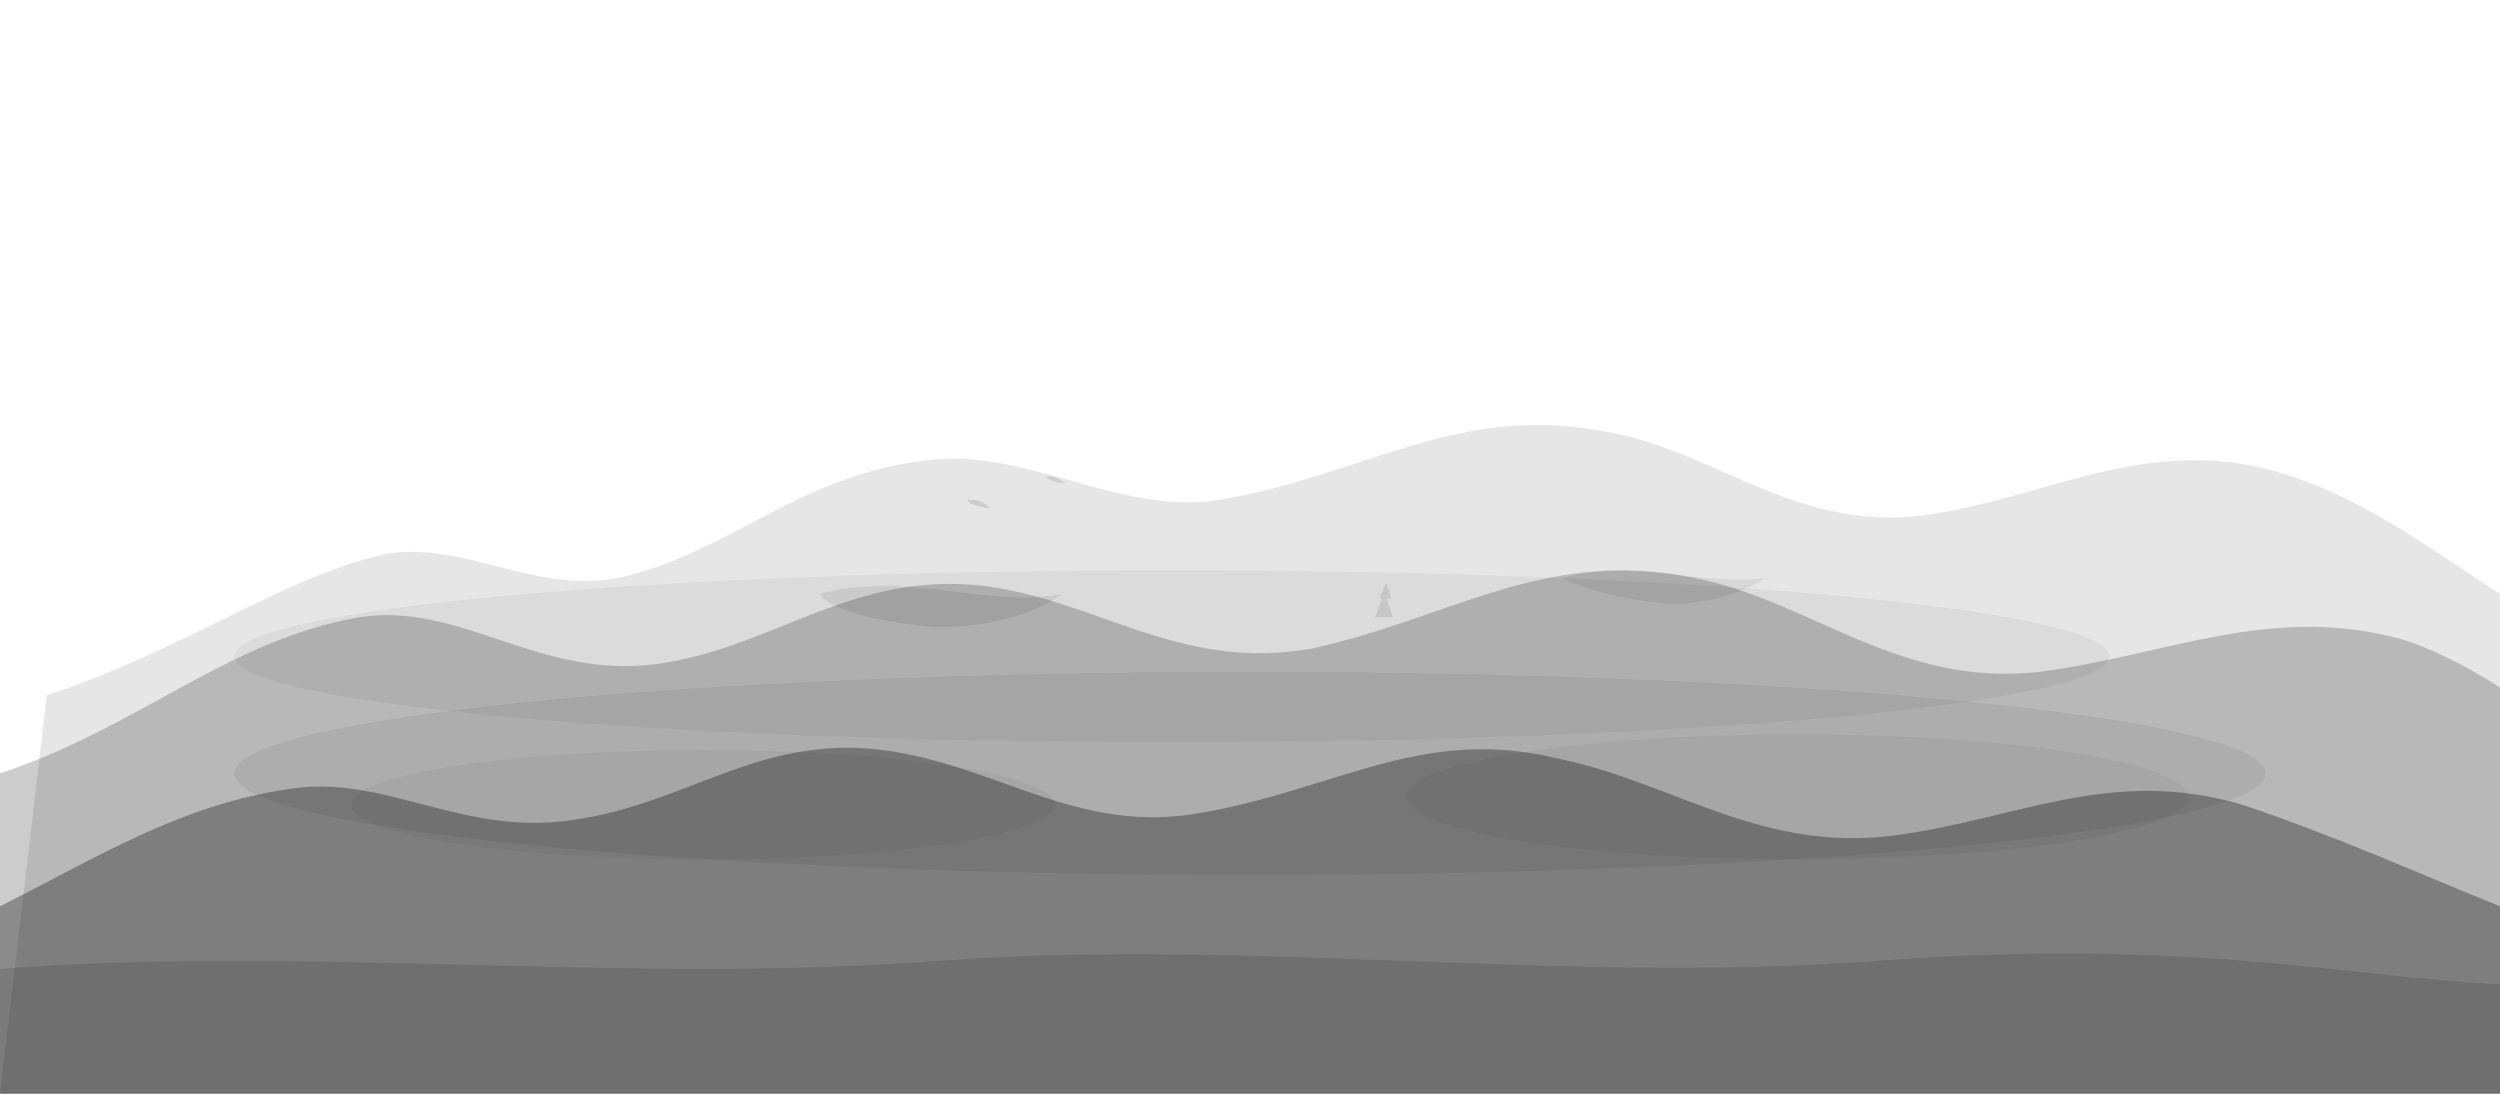
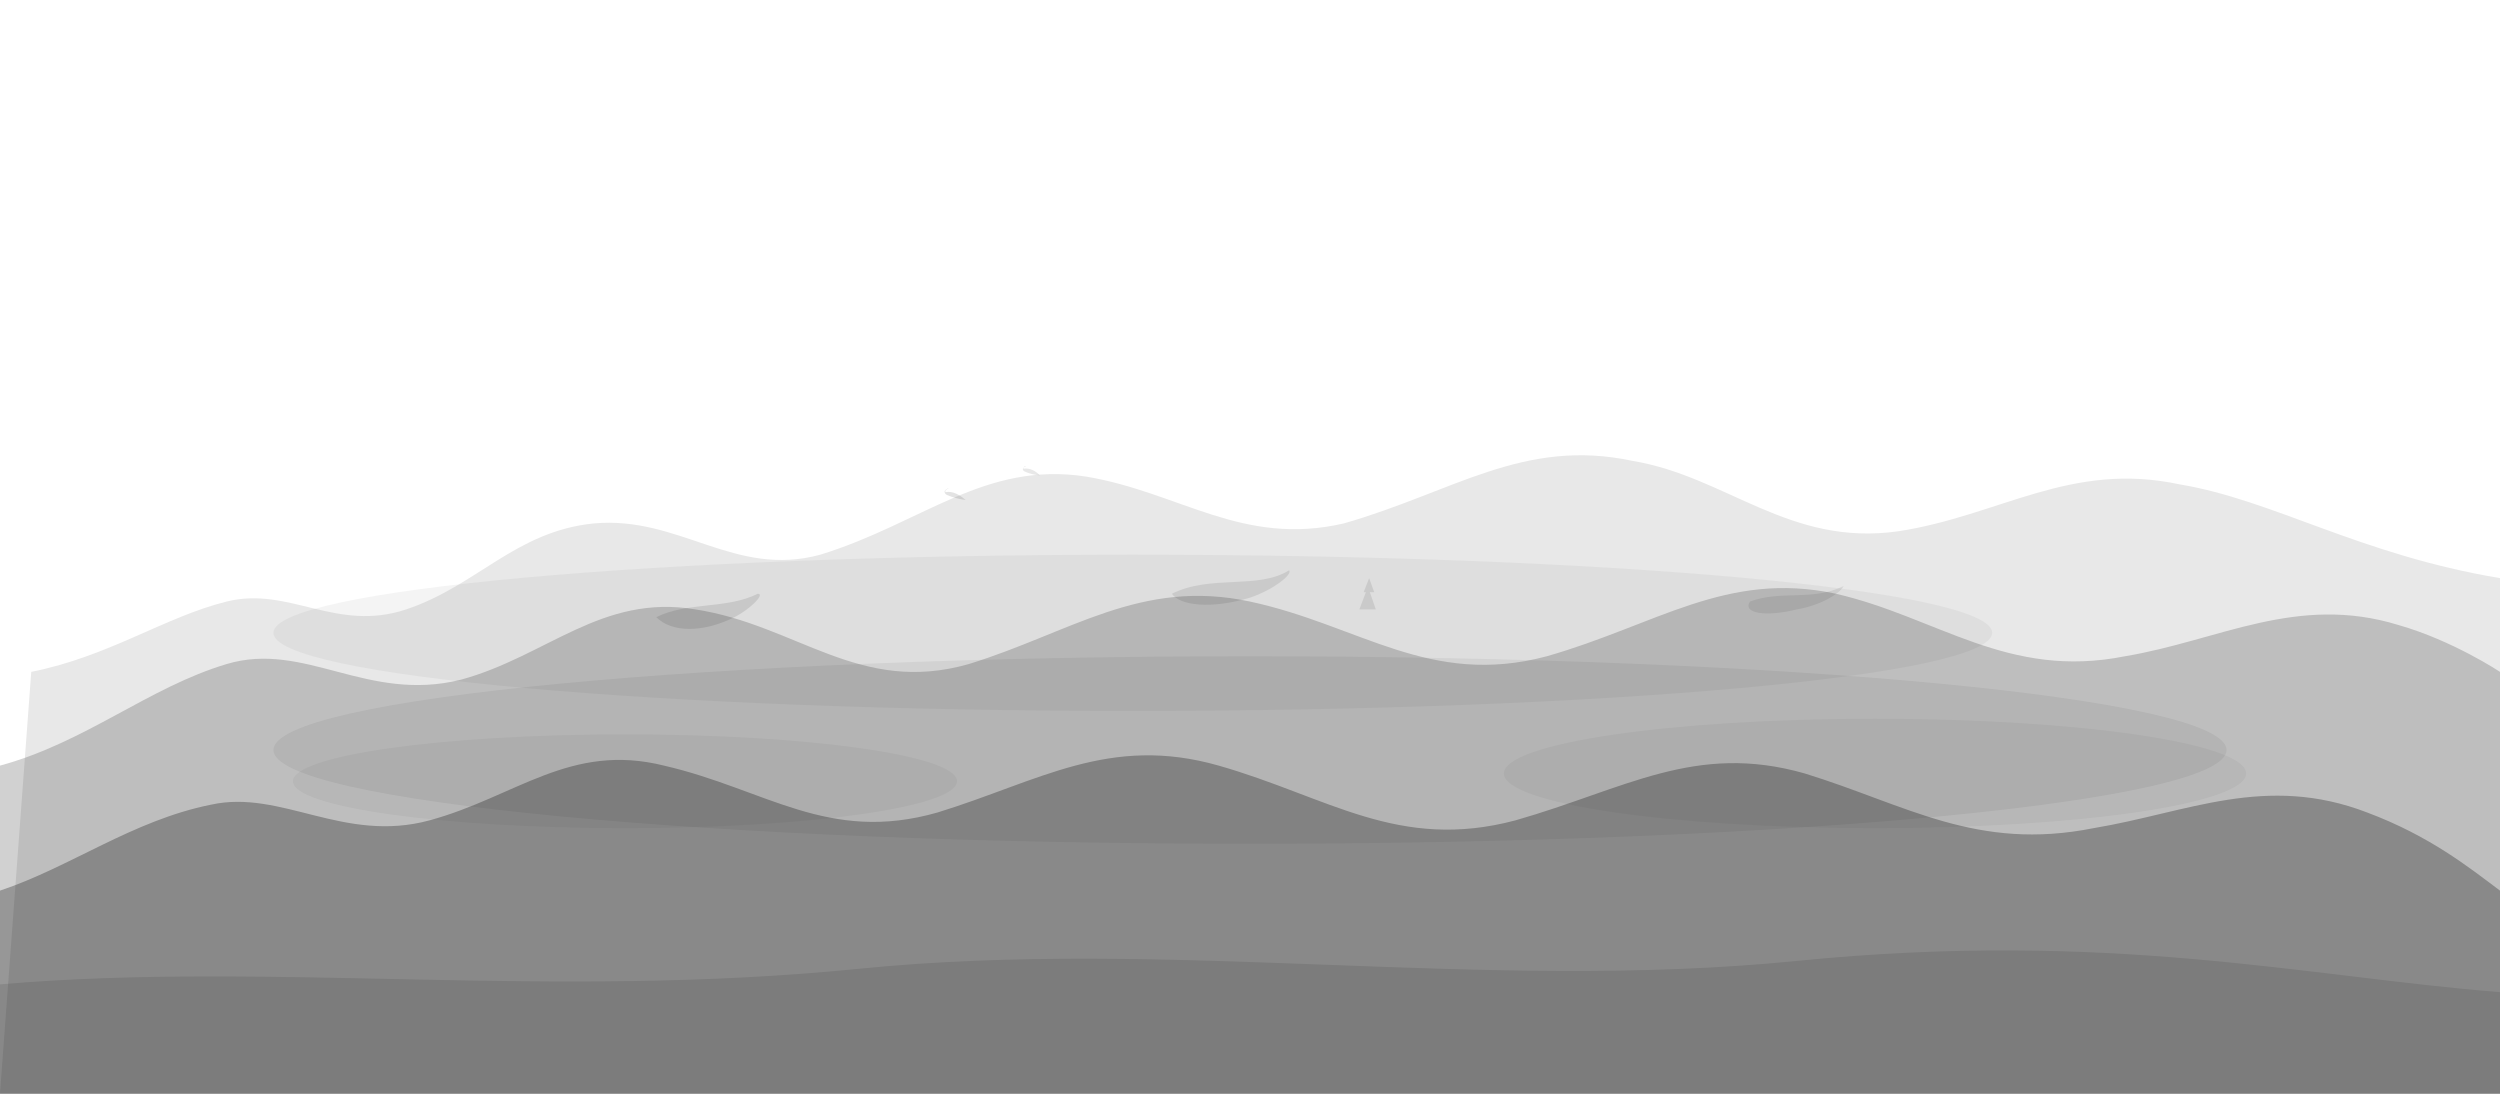
<svg xmlns="http://www.w3.org/2000/svg" viewBox="0 0 640 280" fill="none" aria-hidden="true">
-   <path fill="currentColor" opacity="0.1" d="M12 178       C48 166 72 148 98 142       C118 138 136 152 158 148       C186 142 204 122 236 118       C262 114 286 132 312 128       C348 122 372 104 408 110       C438 114 458 136 492 132       C522 128 548 112 580 120       C604 126 624 142 640 152       L640 280 L0 280 Z" />
-   <ellipse cx="300" cy="168" rx="240" ry="22" fill="currentColor" opacity="0.05" />
-   <path fill="currentColor" opacity="0.2" d="M0 198       C36 186 58 164 92 158       C118 154 138 174 168 170       C198 166 218 146 252 150       C282 154 302 172 336 166       C372 158 396 140 434 148       C464 154 486 176 522 172       C554 168 582 154 616 164       C628 168 640 176 640 176       L640 280 L0 280 Z" />
-   <path fill="currentColor" opacity="0.08" d="M210 152c22-6 44 4 62 0-8 6-24 10-38 8-16-2-24-6-24-8z" />
-   <path fill="currentColor" opacity="0.07" d="M400 148c18-5 36 2 52 0-6 4-18 8-30 6-14-2-20-5-22-6z" />
-   <ellipse cx="320" cy="198" rx="260" ry="26" fill="currentColor" opacity="0.06" />
-   <ellipse cx="180" cy="206" rx="90" ry="14" fill="currentColor" opacity="0.04" />
-   <ellipse cx="460" cy="204" rx="100" ry="16" fill="currentColor" opacity="0.045" />
-   <path fill="currentColor" opacity="0.32" d="M0 232       C24 220 46 206 74 202       C98 198 118 214 146 210       C176 206 194 188 226 192       C256 196 276 214 308 208       C342 202 364 186 398 194       C428 200 450 218 484 214       C516 210 540 196 574 206       C598 214 620 224 640 232       L640 280 L0 280 Z" />
-   <path fill="currentColor" opacity="0.12" d="M0 248 C80 242 160 252 240 246 C320 240 400 252 480 246 C560 240 600 250 640 252 L640 280 L0 280 Z" />
-   <path fill="currentColor" opacity="0.12" d="M248 128c2.2-.4 4.2.8 5.6 2.2-1.6-.2-3.4-.6-5.2-1.4-.6-.3-.8-1-.4-1.4.2-.2.5-.4.8-.4-.3.1-.6.3-.8.6.1-.2.2-.3.3-.4-.1.1-.2.2-.3.4z" />
-   <path fill="currentColor" opacity="0.1" d="M268 122c1.8-.3 3.4.6 4.6 1.8-1.3-.1-2.8-.4-4.2-1.1-.5-.2-.6-.8-.3-1.2.1-.2.4-.3.6-.3-.2.1-.4.2-.6.4.1-.1.1-.2.2-.3-.1.1-.2.2-.3.3z" />
-   <path fill="currentColor" opacity="0.1" d="M352 158l2.4-6.2 2.2 6.2h-4.6zm1.2-4.8l1.6-4 1.4 4h-3z" />
+   <path fill="currentColor" opacity="0.09" d="M8 172             C28 168 42 158 58 154             C74 150 86 162 104 156             C122 150 132 136 152 134             C174 132 188 148 210 142             C236 134 252 118 278 122             C302 126 318 140 344 134             C372 126 390 112 418 118             C442 122 458 140 486 136             C512 132 530 118 558 124             C582 128 604 142 640 148             L640 280 L0 280 Z" />
+   <ellipse cx="290" cy="162" rx="220" ry="20" fill="currentColor" opacity="0.045" />
+   <path fill="currentColor" opacity="0.18" d="M0 196             C22 190 38 176 58 170             C78 164 94 180 118 174             C140 168 154 152 178 156             C204 160 220 178 248 170             C274 162 292 148 320 154             C348 160 366 176 396 168             C424 160 442 146 470 152             C496 158 514 174 544 168             C568 164 588 152 614 160             C628 164 640 172 640 172             L640 280 L0 280 Z" />
+   <path fill="currentColor" opacity="0.1" d="M168 158c8-4 18-2 26-6 2 0-2 4-6 6-8 4-16 4-20 0z" />
+   <path fill="currentColor" opacity="0.09" d="M300 152c10-5 22-1 30-6 1 1-4 5-10 7-10 3-18 2-20-1z" />
+   <path fill="currentColor" opacity="0.08" d="M448 154c8-3 16 0 24-4-1 2-6 5-12 6-8 2-14 1-12-2z" />
+   <ellipse cx="320" cy="192" rx="250" ry="24" fill="currentColor" opacity="0.055" />
+   <ellipse cx="160" cy="200" rx="85" ry="12" fill="currentColor" opacity="0.04" />
+   <ellipse cx="480" cy="198" rx="95" ry="14" fill="currentColor" opacity="0.04" />
+   <path fill="currentColor" opacity="0.28" d="M0 228             C18 222 34 210 54 206             C72 202 88 216 110 210             C132 204 146 190 170 196             C196 202 212 216 240 208             C266 200 284 188 312 196             C340 204 358 218 388 210             C416 202 434 190 462 198             C488 206 506 218 536 212             C560 208 580 198 606 208             C622 214 632 222 640 228             L640 280 L0 280 Z" />
+   <path fill="currentColor" opacity="0.1" d="M0 252 C70 246 140 256 220 248 C300 240 380 254 460 246 C540 238 590 250 640 254 L640 280 L0 280 Z" />
+   <path fill="currentColor" opacity="0.11" d="M242 126c2-.4 3.8.8 5.2 2-1.5-.2-3.2-.6-4.8-1.3-.6-.3-.8-1-.3-1.3.2-.2.5-.4.8-.4-.3.1-.6.3-.9.6z" />
+   <path fill="currentColor" opacity="0.09" d="M262 120c1.6-.3 3.2.6 4.2 1.7-1.2-.1-2.6-.4-3.9-1-.5-.2-.6-.8-.2-1.1.1-.2.3-.3.6-.3-.2.1-.4.2-.7.4z" />
+   <path fill="currentColor" opacity="0.09" d="M348 156l2.2-5.8 2 5.8h-4.2zm1.1-4.4l1.4-3.6 1.3 3.6h-2.7z" />
</svg>
